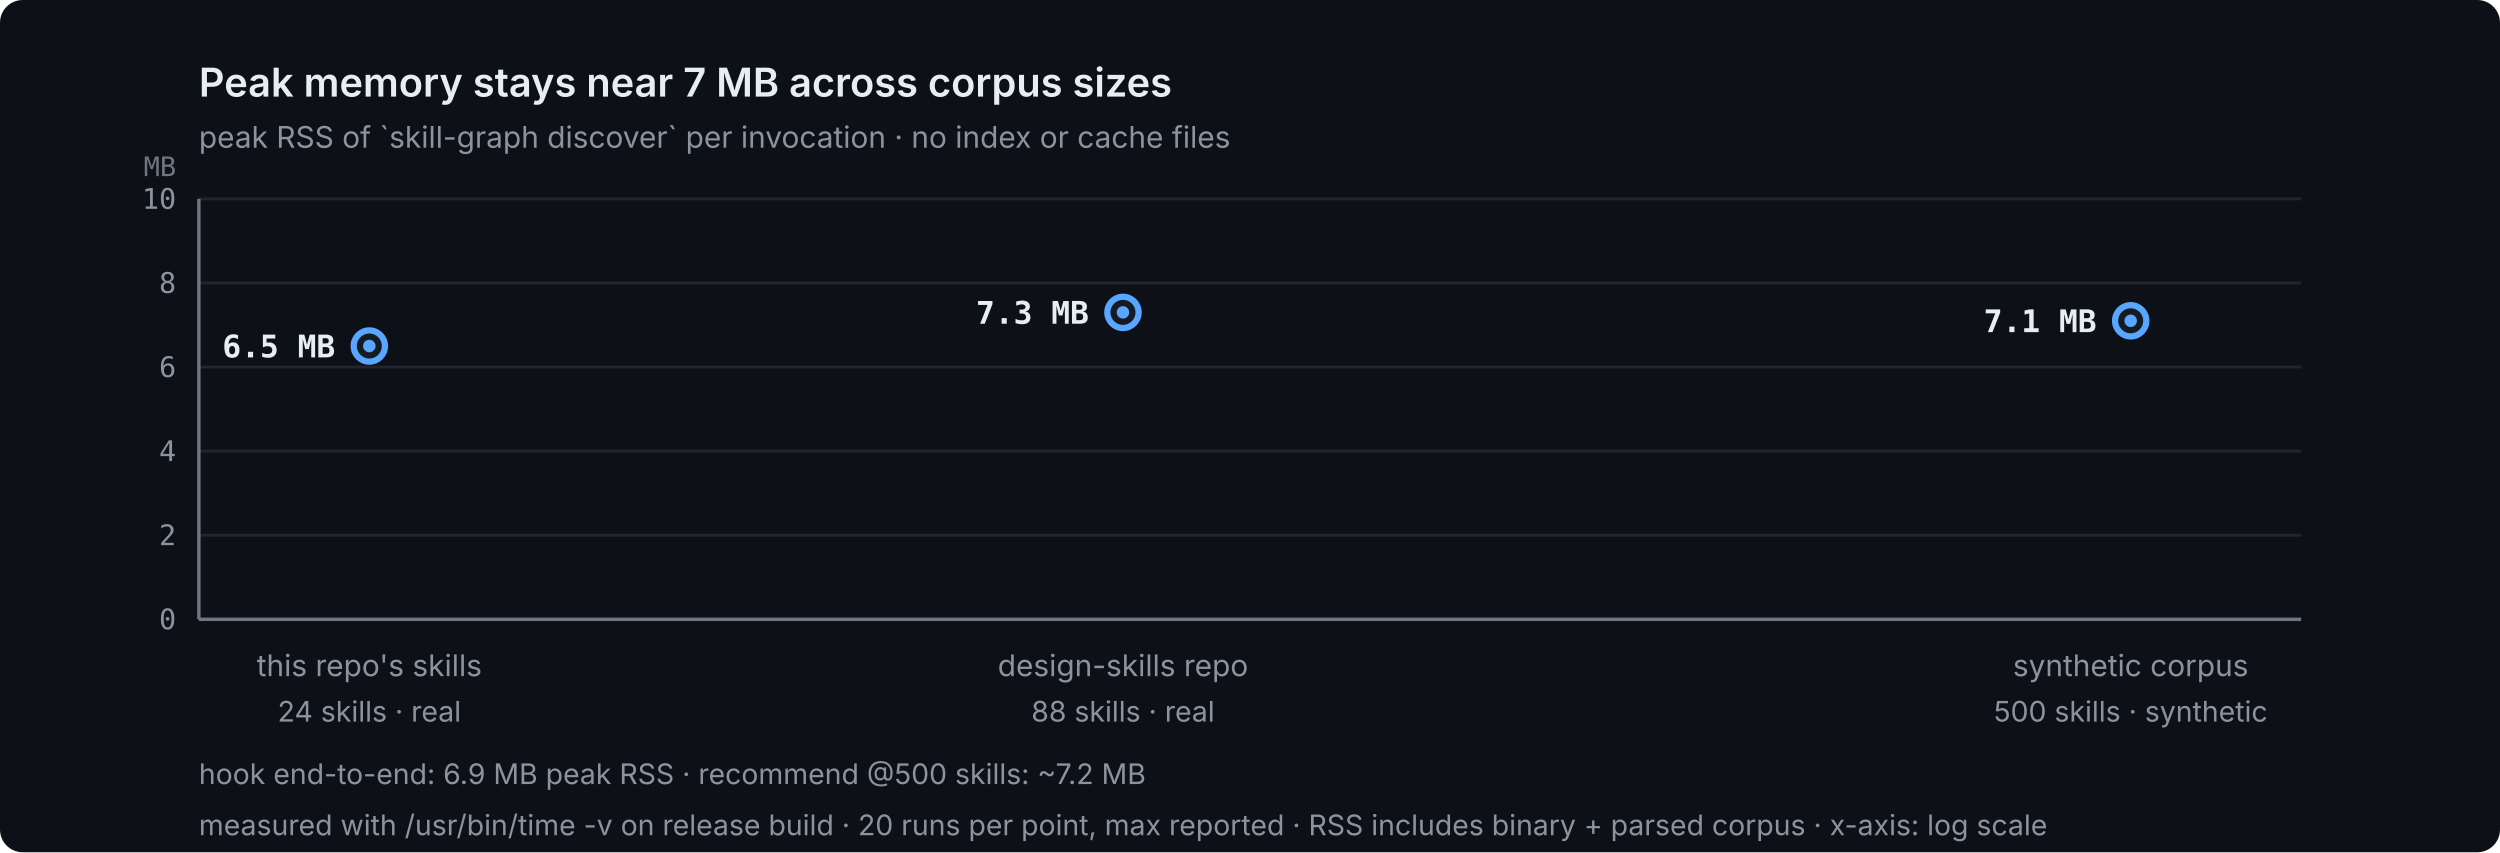
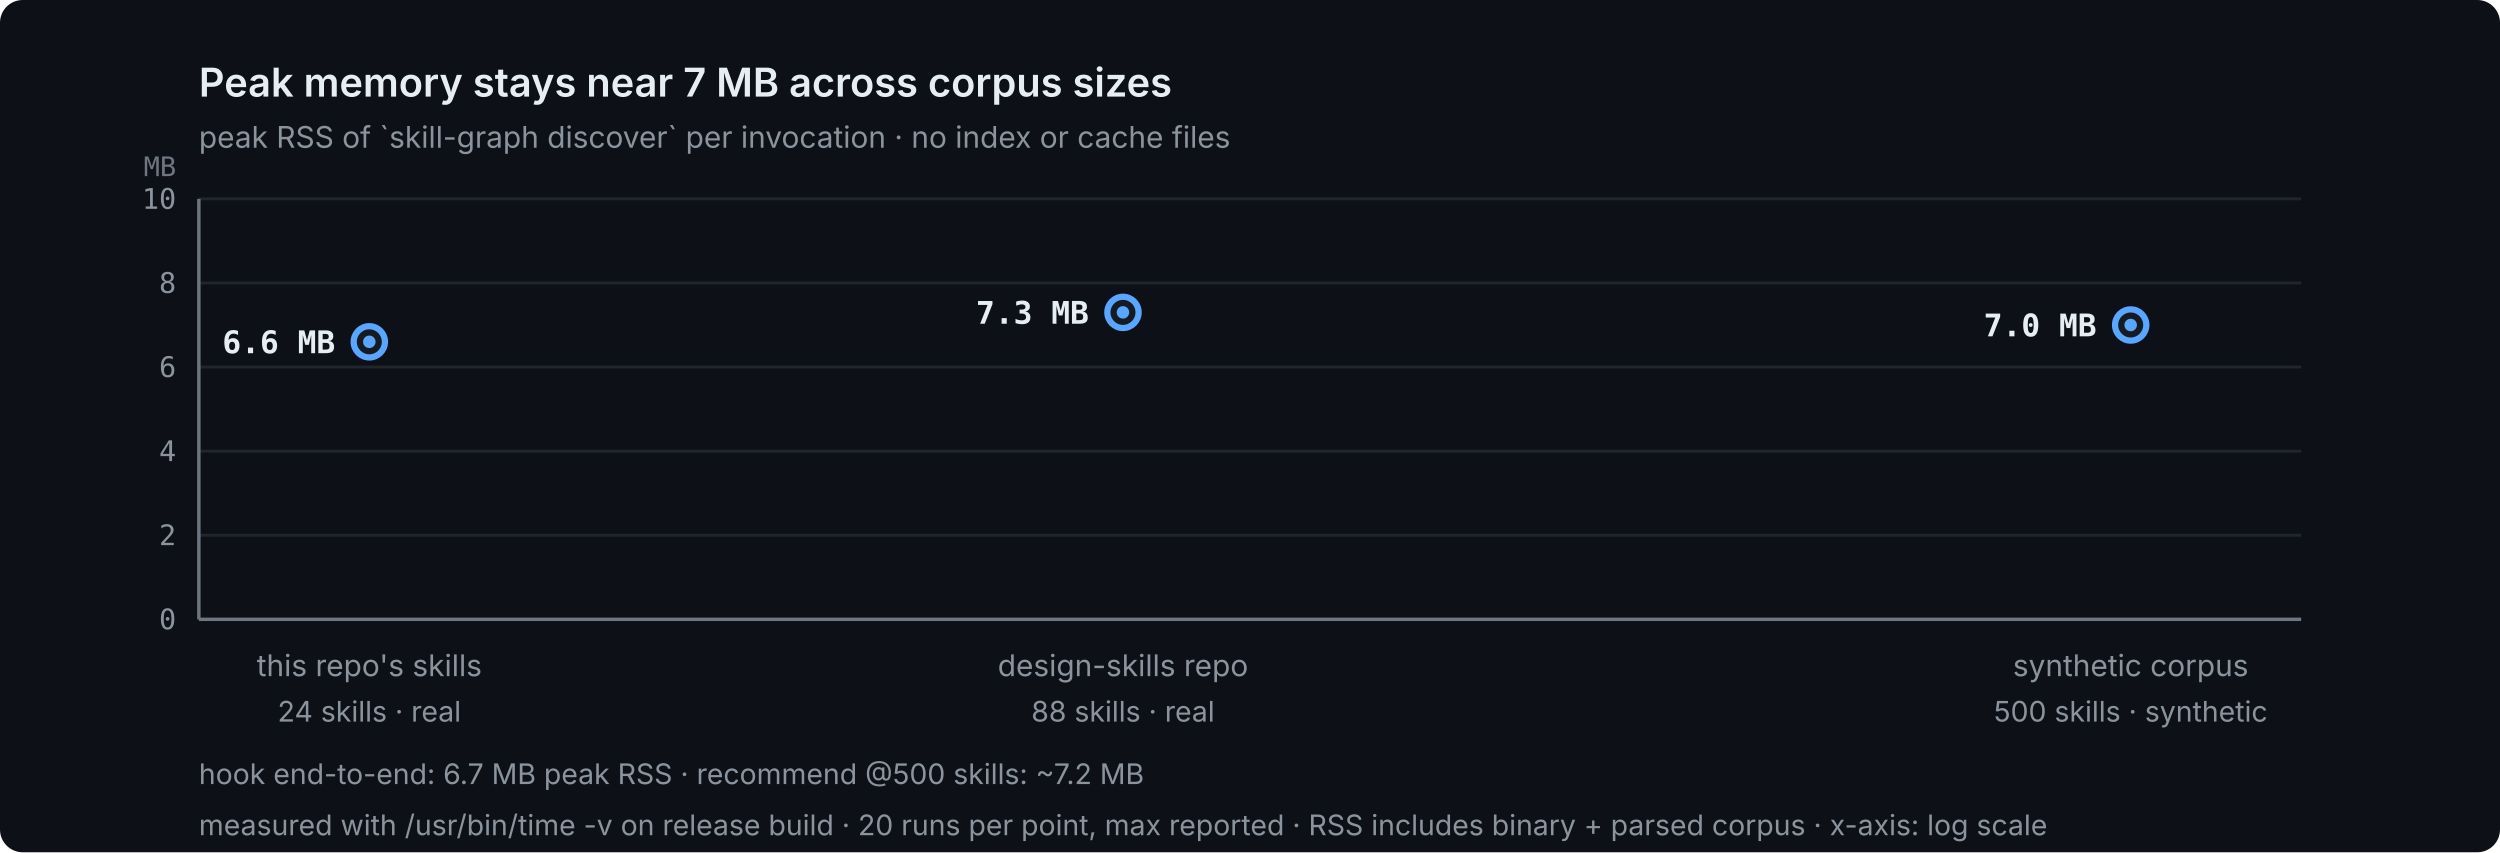
<svg xmlns="http://www.w3.org/2000/svg" width="880" height="300" viewBox="0 0 880 300" role="img" font-family="ui-sans-serif,system-ui,-apple-system,'Segoe UI',sans-serif">
  <rect width="880" height="300" fill="#0d1117" rx="8" />
  <g fill="#e6edf3">
    <text x="70" y="34" font-size="14" fill="#e6edf3" text-anchor="start" font-family="ui-sans-serif,system-ui,-apple-system,'Segoe UI',sans-serif" opacity="1.0" font-weight="600">Peak memory stays near 7 MB across corpus sizes</text>
    <text x="70" y="52" font-size="10.5" fill="#8b949e" text-anchor="start" font-family="ui-sans-serif,system-ui,-apple-system,'Segoe UI',sans-serif" opacity="1.0">peak RSS of `skill-graph discover` per invocation · no index or cache files</text>
    <line x1="70" y1="218.0" x2="810" y2="218.0" stroke="#21262d" stroke-width="1" opacity="1.0" />
    <text x="62" y="221.5" font-size="10" fill="#8b949e" text-anchor="end" font-family="ui-monospace,'SF Mono',Menlo,Consolas,monospace" opacity="1.0">0</text>
    <line x1="70" y1="188.4" x2="810" y2="188.4" stroke="#21262d" stroke-width="1" opacity="1.0" />
    <text x="62" y="191.9" font-size="10" fill="#8b949e" text-anchor="end" font-family="ui-monospace,'SF Mono',Menlo,Consolas,monospace" opacity="1.0">2</text>
    <line x1="70" y1="158.8" x2="810" y2="158.8" stroke="#21262d" stroke-width="1" opacity="1.0" />
    <text x="62" y="162.3" font-size="10" fill="#8b949e" text-anchor="end" font-family="ui-monospace,'SF Mono',Menlo,Consolas,monospace" opacity="1.0">4</text>
    <line x1="70" y1="129.2" x2="810" y2="129.2" stroke="#21262d" stroke-width="1" opacity="1.0" />
    <text x="62" y="132.7" font-size="10" fill="#8b949e" text-anchor="end" font-family="ui-monospace,'SF Mono',Menlo,Consolas,monospace" opacity="1.0">6</text>
    <line x1="70" y1="99.6" x2="810" y2="99.6" stroke="#21262d" stroke-width="1" opacity="1.0" />
    <text x="62" y="103.1" font-size="10" fill="#8b949e" text-anchor="end" font-family="ui-monospace,'SF Mono',Menlo,Consolas,monospace" opacity="1.0">8</text>
    <line x1="70" y1="70.0" x2="810" y2="70.0" stroke="#21262d" stroke-width="1" opacity="1.0" />
    <text x="62" y="73.5" font-size="10" fill="#8b949e" text-anchor="end" font-family="ui-monospace,'SF Mono',Menlo,Consolas,monospace" opacity="1.0">10</text>
    <text x="62" y="62" font-size="9.5" fill="#6e7681" text-anchor="end" font-family="ui-monospace,'SF Mono',Menlo,Consolas,monospace" opacity="1.0">MB</text>
    <line x1="70" y1="218" x2="810" y2="218" stroke="#6e7681" stroke-width="1.2" opacity="1.0" />
    <line x1="70" y1="70" x2="70" y2="218" stroke="#6e7681" stroke-width="1.2" opacity="1.0" />
-     <circle cx="130.0" cy="121.8" r="5.5" fill="#161b22" stroke="#58a6ff" stroke-width="2.2" />
-     <circle cx="130.0" cy="121.8" r="2.2" fill="#58a6ff" />
-     <text x="118.0" y="125.8" font-size="11" fill="#e6edf3" text-anchor="end" font-family="ui-monospace,'SF Mono',Menlo,Consolas,monospace" opacity="1.0" font-weight="600">6.5 MB</text>
+     <circle cx="130.0" cy="120.32" r="5.5" fill="#161b22" stroke="#58a6ff" stroke-width="2.2" />
+     <circle cx="130.0" cy="120.32" r="2.2" fill="#58a6ff" />
+     <text x="118.0" y="124.32" font-size="11" fill="#e6edf3" text-anchor="end" font-family="ui-monospace,'SF Mono',Menlo,Consolas,monospace" opacity="1.0" font-weight="600">6.6 MB</text>
    <text x="130.0" y="238" font-size="10.5" fill="#8b949e" text-anchor="middle" font-family="ui-sans-serif,system-ui,-apple-system,'Segoe UI',sans-serif" opacity="1.0">this repo's skills</text>
    <text x="130.0" y="254" font-size="10" fill="#8b949e" text-anchor="middle" font-family="ui-sans-serif,system-ui,-apple-system,'Segoe UI',sans-serif" opacity="1.0">24 skills · real</text>
    <circle cx="395.286" cy="109.96" r="5.5" fill="#161b22" stroke="#58a6ff" stroke-width="2.2" />
    <circle cx="395.286" cy="109.96" r="2.2" fill="#58a6ff" />
    <text x="383.286" y="113.96" font-size="11" fill="#e6edf3" text-anchor="end" font-family="ui-monospace,'SF Mono',Menlo,Consolas,monospace" opacity="1.0" font-weight="600">7.3 MB</text>
    <text x="395.286" y="238" font-size="10.5" fill="#8b949e" text-anchor="middle" font-family="ui-sans-serif,system-ui,-apple-system,'Segoe UI',sans-serif" opacity="1.0">design-skills repo</text>
    <text x="395.286" y="254" font-size="10" fill="#8b949e" text-anchor="middle" font-family="ui-sans-serif,system-ui,-apple-system,'Segoe UI',sans-serif" opacity="1.0">88 skills · real</text>
-     <circle cx="750.0" cy="112.92" r="5.5" fill="#161b22" stroke="#58a6ff" stroke-width="2.2" />
-     <circle cx="750.0" cy="112.92" r="2.2" fill="#58a6ff" />
-     <text x="738.0" y="116.92" font-size="11" fill="#e6edf3" text-anchor="end" font-family="ui-monospace,'SF Mono',Menlo,Consolas,monospace" opacity="1.0" font-weight="600">7.1 MB</text>
+     <circle cx="750.0" cy="114.4" r="5.5" fill="#161b22" stroke="#58a6ff" stroke-width="2.2" />
+     <circle cx="750.0" cy="114.4" r="2.2" fill="#58a6ff" />
+     <text x="738.0" y="118.4" font-size="11" fill="#e6edf3" text-anchor="end" font-family="ui-monospace,'SF Mono',Menlo,Consolas,monospace" opacity="1.0" font-weight="600">7.0 MB</text>
    <text x="750.0" y="238" font-size="10.5" fill="#8b949e" text-anchor="middle" font-family="ui-sans-serif,system-ui,-apple-system,'Segoe UI',sans-serif" opacity="1.0">synthetic corpus</text>
    <text x="750.0" y="254" font-size="10" fill="#8b949e" text-anchor="middle" font-family="ui-sans-serif,system-ui,-apple-system,'Segoe UI',sans-serif" opacity="1.0">500 skills · synthetic</text>
-     <text x="70" y="276" font-size="10" fill="#8b949e" text-anchor="start" font-family="ui-sans-serif,system-ui,-apple-system,'Segoe UI',sans-serif" opacity="1.0">hook end-to-end: 6.9 MB peak RSS · recommend @500 skills: ~7.2 MB</text>
+     <text x="70" y="276" font-size="10" fill="#8b949e" text-anchor="start" font-family="ui-sans-serif,system-ui,-apple-system,'Segoe UI',sans-serif" opacity="1.0">hook end-to-end: 6.7 MB peak RSS · recommend @500 skills: ~7.2 MB</text>
    <text x="70" y="294" font-size="10" fill="#8b949e" text-anchor="start" font-family="ui-sans-serif,system-ui,-apple-system,'Segoe UI',sans-serif" opacity="1.0">measured with /usr/bin/time -v on release build · 20 runs per point, max reported · RSS includes binary + parsed corpus · x-axis: log scale</text>
  </g>
</svg>
